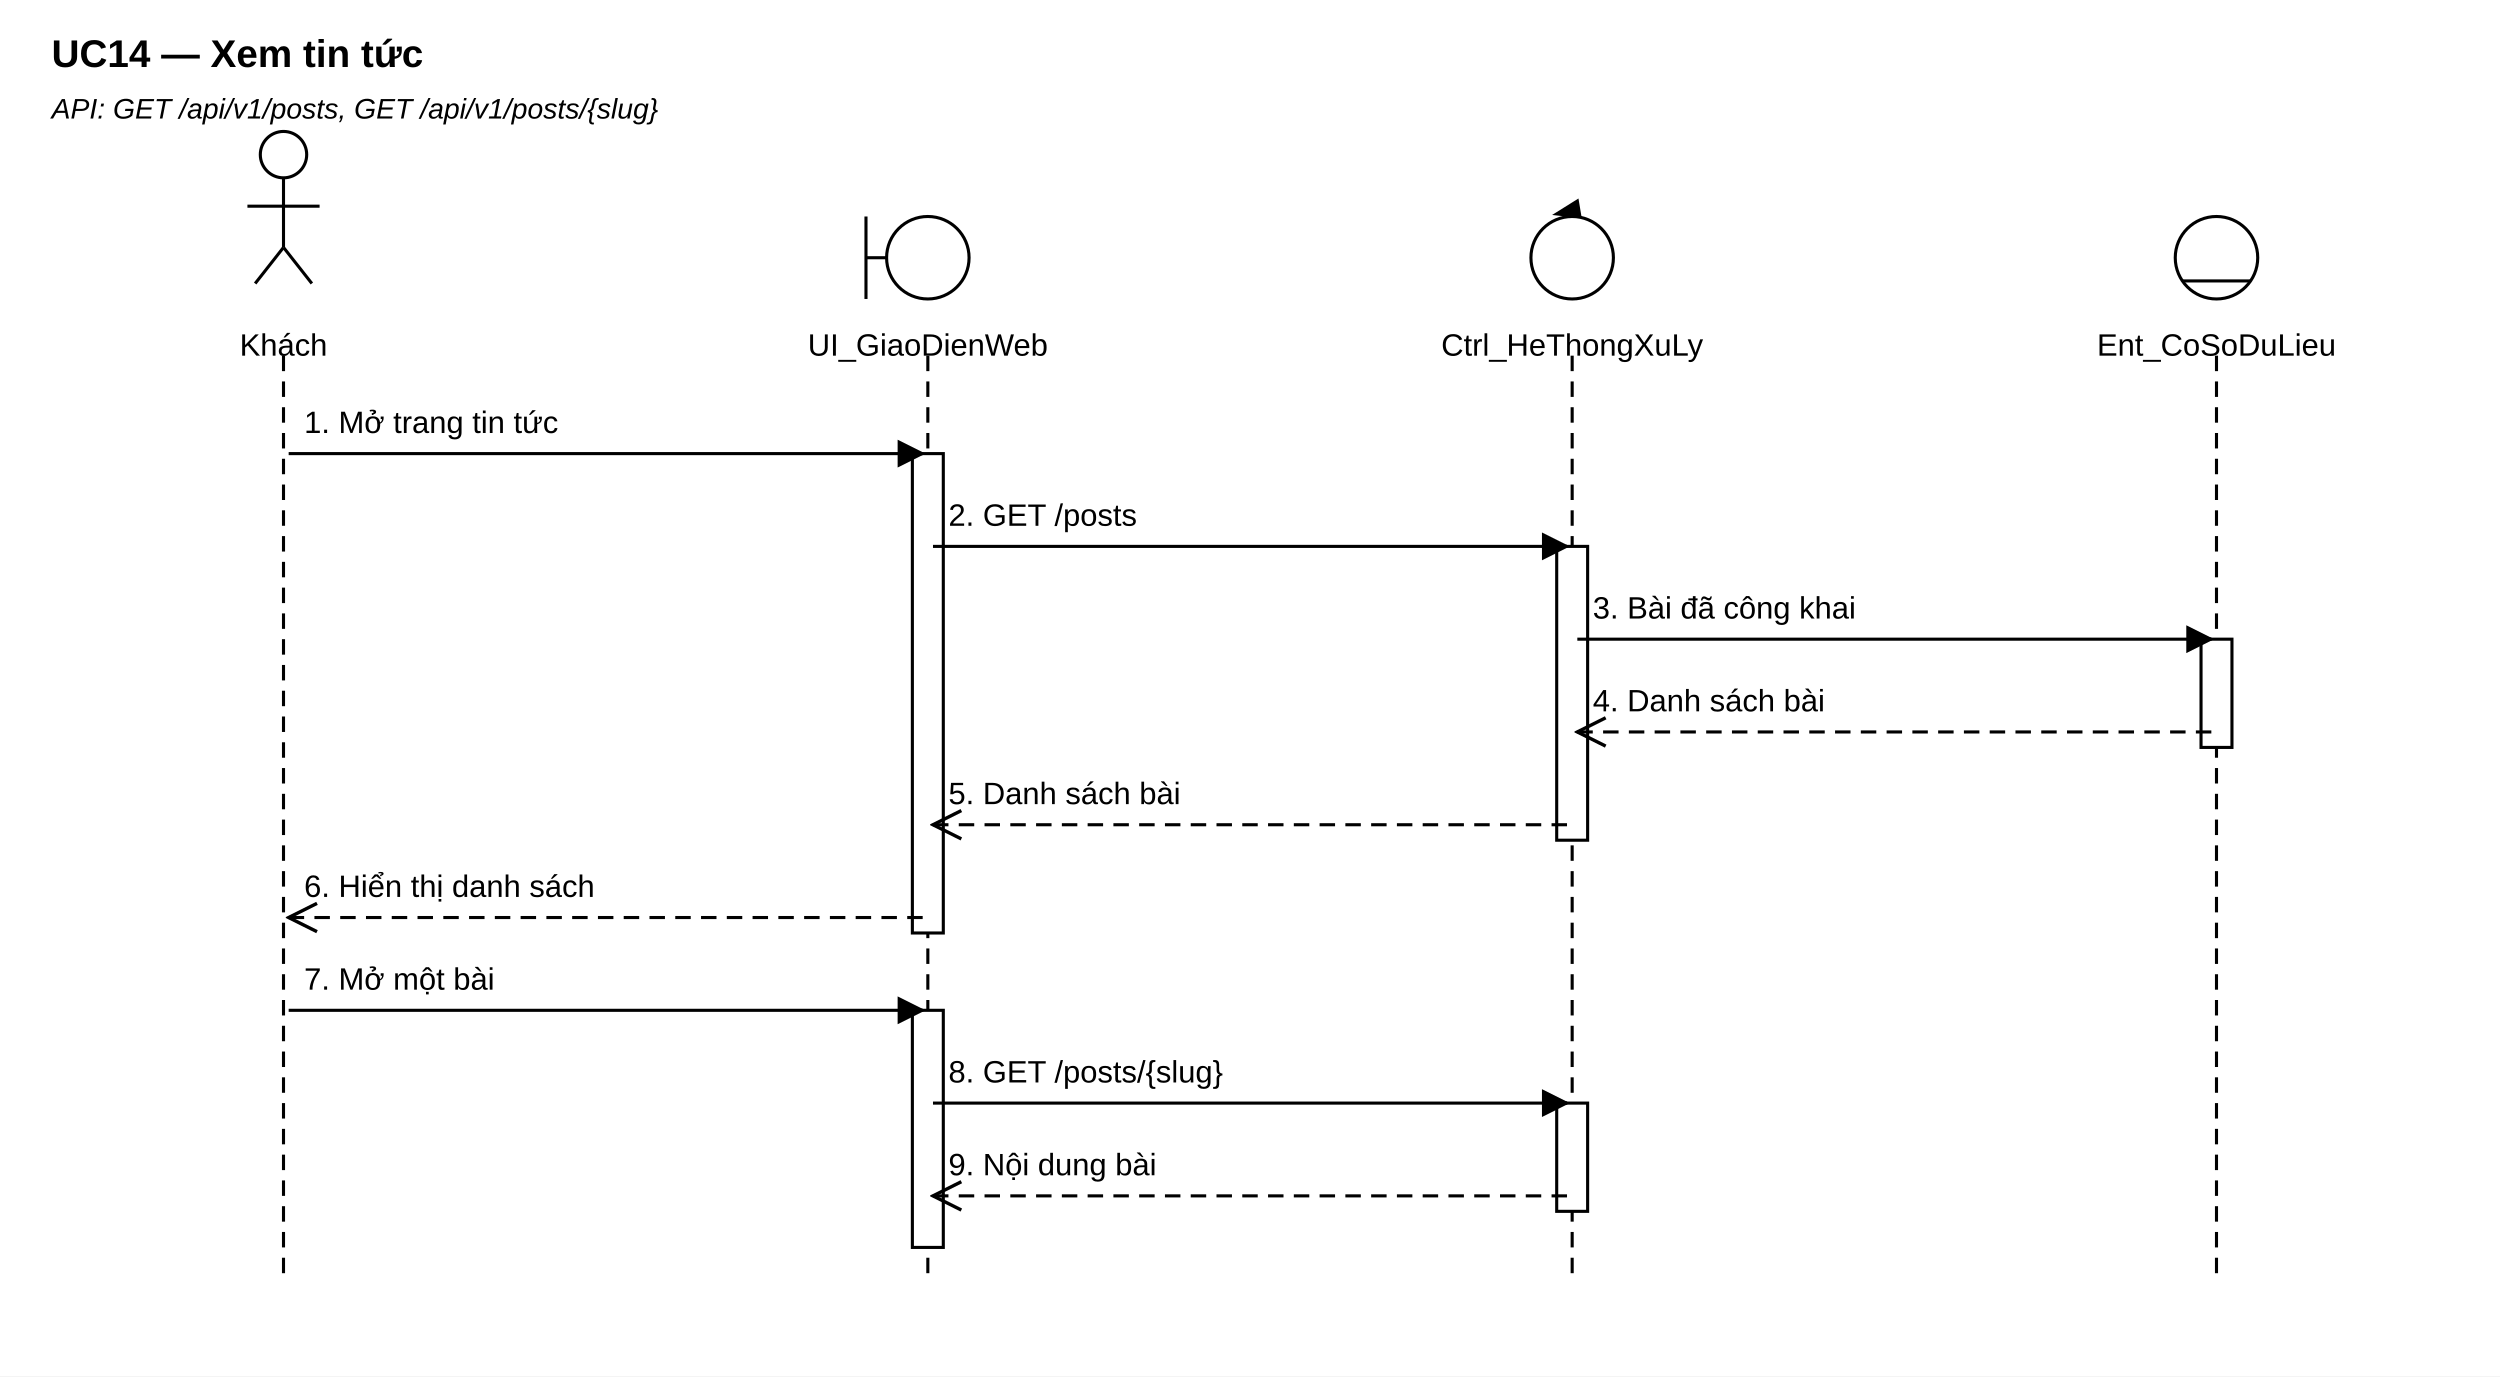
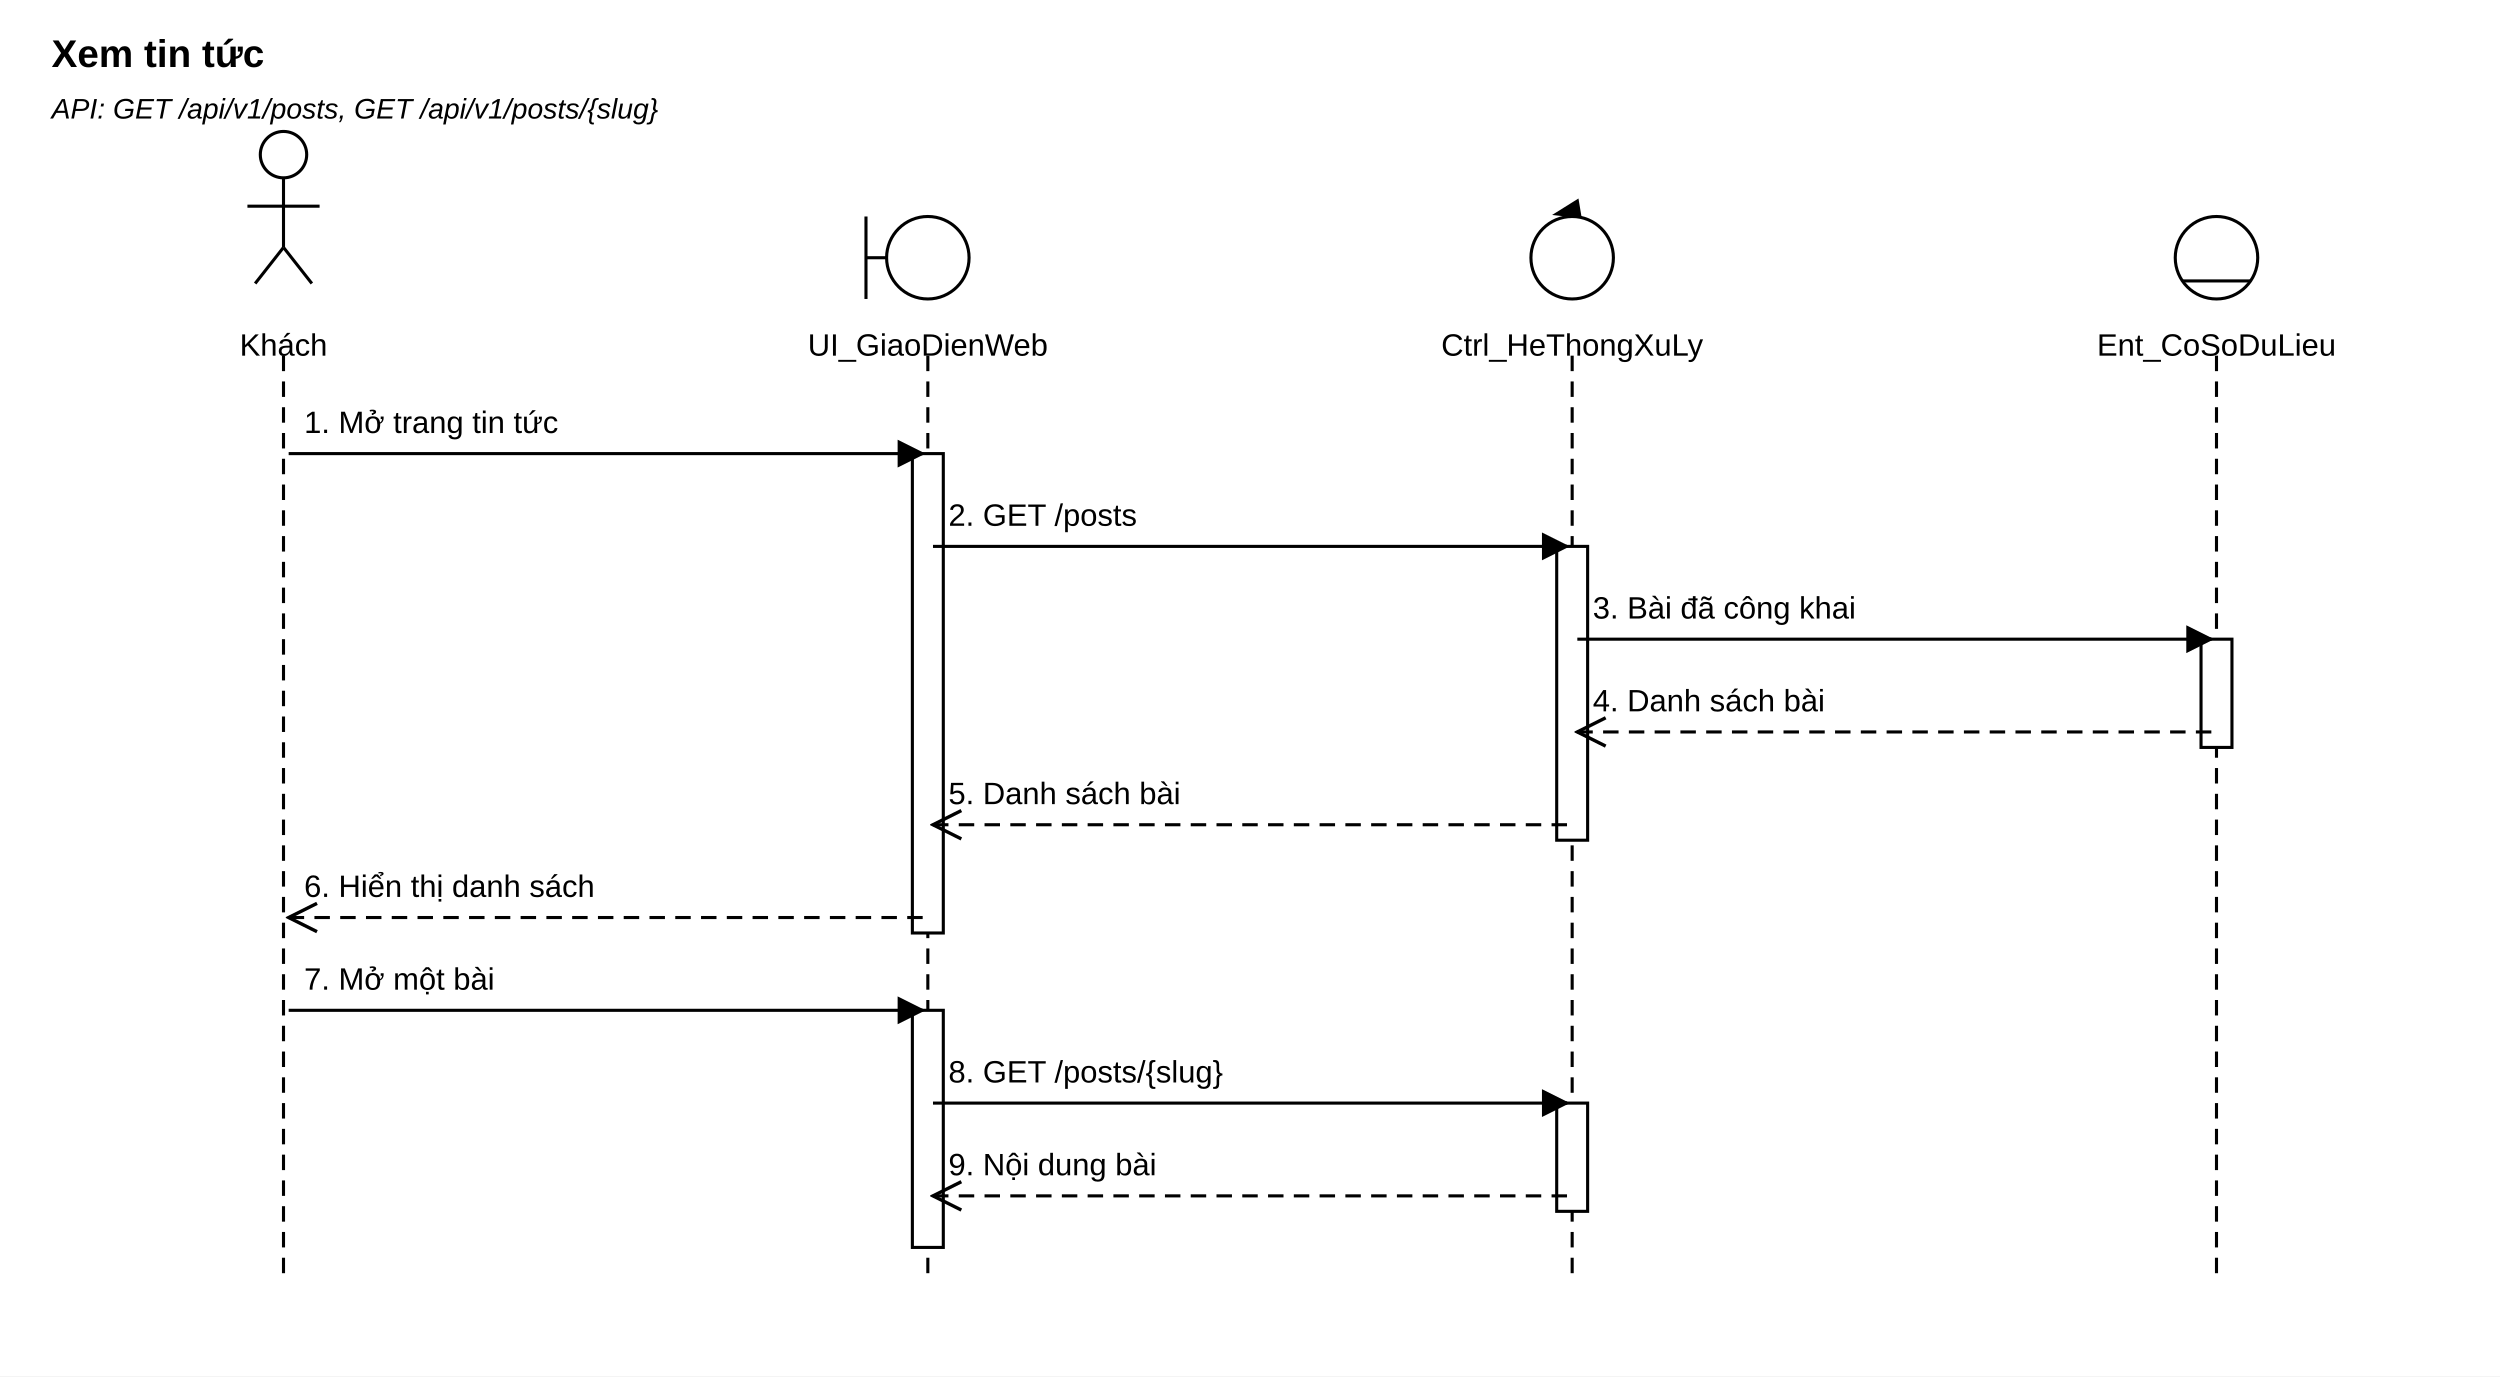
<svg xmlns="http://www.w3.org/2000/svg" width="970" height="534" viewBox="0 0 970 534">
  <defs>
    <marker id="dac" viewBox="0 0 10 10" refX="9" refY="5" markerWidth="9" markerHeight="9" orient="auto">
      <path d="M0,0 L10,5 L0,10 z" fill="#000" />
    </marker>
    <marker id="ho" viewBox="0 0 12 12" refX="11" refY="6" markerWidth="11" markerHeight="11" orient="auto">
      <path d="M1,1 L11,6 L1,11" fill="none" stroke="#000" stroke-width="1.2" />
    </marker>
  </defs>
  <rect width="100%" height="100%" fill="#fff" />
-   <text x="20" y="26" font-family="Arial, Helvetica, sans-serif" font-size="15" text-anchor="start" font-weight="bold" fill="#000">UC14 — Xem tin tức</text>
+   <text x="20" y="26" font-family="Arial, Helvetica, sans-serif" font-size="15" text-anchor="start" font-weight="bold" fill="#000">Xem tin tức</text>
  <text x="20" y="46" font-family="Arial, Helvetica, sans-serif" font-size="11" text-anchor="start" font-weight="normal" fill="#000" font-style="italic">API: GET /api/v1/posts, GET /api/v1/posts/{slug}</text>
  <circle cx="110" cy="60" r="9" fill="#fff" stroke="#000" stroke-width="1.2" />
  <line x1="110" y1="69" x2="110" y2="96" stroke="#000" stroke-width="1.2" />
  <line x1="96" y1="80" x2="124" y2="80" stroke="#000" stroke-width="1.2" />
  <line x1="110" y1="96" x2="99" y2="110" stroke="#000" stroke-width="1.2" />
  <line x1="110" y1="96" x2="121" y2="110" stroke="#000" stroke-width="1.2" />
  <text x="110" y="138" font-family="Arial, Helvetica, sans-serif" font-size="12" text-anchor="middle" font-weight="normal" fill="#000">Khách</text>
  <line x1="336" y1="84" x2="336" y2="116" stroke="#000" stroke-width="1.2" />
  <line x1="336" y1="100" x2="344" y2="100" stroke="#000" stroke-width="1.2" />
  <circle cx="360" cy="100" r="16" fill="#fff" stroke="#000" stroke-width="1.2" />
  <text x="360" y="138" font-family="Arial, Helvetica, sans-serif" font-size="12" text-anchor="middle" font-weight="normal" fill="#000">UI_GiaoDienWeb</text>
  <circle cx="610" cy="100" r="16" fill="#fff" stroke="#000" stroke-width="1.2" />
  <path d="M 604 83 L 612 78 L 613 84 Z" fill="#000" stroke="#000" stroke-width="1.2" />
  <text x="610" y="138" font-family="Arial, Helvetica, sans-serif" font-size="12" text-anchor="middle" font-weight="normal" fill="#000">Ctrl_HeThongXuLy</text>
  <circle cx="860" cy="100" r="16" fill="#fff" stroke="#000" stroke-width="1.2" />
  <line x1="847" y1="109" x2="873" y2="109" stroke="#000" stroke-width="1.2" />
  <text x="860" y="138" font-family="Arial, Helvetica, sans-serif" font-size="12" text-anchor="middle" font-weight="normal" fill="#000">Ent_CoSoDuLieu</text>
  <line x1="110" y1="138" x2="110" y2="494" stroke="#000" stroke-width="1.2" stroke-dasharray="6 4" />
  <line x1="360" y1="138" x2="360" y2="494" stroke="#000" stroke-width="1.2" stroke-dasharray="6 4" />
  <line x1="610" y1="138" x2="610" y2="494" stroke="#000" stroke-width="1.2" stroke-dasharray="6 4" />
  <line x1="860" y1="138" x2="860" y2="494" stroke="#000" stroke-width="1.2" stroke-dasharray="6 4" />
  <rect x="854" y="248" width="12" height="42" rx="0" fill="#fff" stroke="#000" stroke-width="1.2" />
  <rect x="604" y="212" width="12" height="114" rx="0" fill="#fff" stroke="#000" stroke-width="1.2" />
  <rect x="354" y="176" width="12" height="186" rx="0" fill="#fff" stroke="#000" stroke-width="1.2" />
  <rect x="604" y="428" width="12" height="42" rx="0" fill="#fff" stroke="#000" stroke-width="1.2" />
  <rect x="354" y="392" width="12" height="92" rx="0" fill="#fff" stroke="#000" stroke-width="1.2" />
  <line x1="112" y1="176" x2="358" y2="176" stroke="#000" stroke-width="1.2" marker-end="url(#dac)" />
  <text x="118" y="168" font-family="Arial, Helvetica, sans-serif" font-size="12" text-anchor="start" font-weight="normal" fill="#000">1. Mở trang tin tức</text>
  <line x1="362" y1="212" x2="608" y2="212" stroke="#000" stroke-width="1.2" marker-end="url(#dac)" />
  <text x="368" y="204" font-family="Arial, Helvetica, sans-serif" font-size="12" text-anchor="start" font-weight="normal" fill="#000">2. GET /posts</text>
  <line x1="612" y1="248" x2="858" y2="248" stroke="#000" stroke-width="1.2" marker-end="url(#dac)" />
  <text x="618" y="240" font-family="Arial, Helvetica, sans-serif" font-size="12" text-anchor="start" font-weight="normal" fill="#000">3. Bài đã công khai</text>
  <line x1="858" y1="284" x2="612" y2="284" stroke="#000" stroke-width="1.2" stroke-dasharray="6 4" marker-end="url(#ho)" />
  <text x="618" y="276" font-family="Arial, Helvetica, sans-serif" font-size="12" text-anchor="start" font-weight="normal" fill="#000">4. Danh sách bài</text>
  <line x1="608" y1="320" x2="362" y2="320" stroke="#000" stroke-width="1.2" stroke-dasharray="6 4" marker-end="url(#ho)" />
  <text x="368" y="312" font-family="Arial, Helvetica, sans-serif" font-size="12" text-anchor="start" font-weight="normal" fill="#000">5. Danh sách bài</text>
  <line x1="358" y1="356" x2="112" y2="356" stroke="#000" stroke-width="1.2" stroke-dasharray="6 4" marker-end="url(#ho)" />
  <text x="118" y="348" font-family="Arial, Helvetica, sans-serif" font-size="12" text-anchor="start" font-weight="normal" fill="#000">6. Hiển thị danh sách</text>
  <line x1="112" y1="392" x2="358" y2="392" stroke="#000" stroke-width="1.2" marker-end="url(#dac)" />
  <text x="118" y="384" font-family="Arial, Helvetica, sans-serif" font-size="12" text-anchor="start" font-weight="normal" fill="#000">7. Mở một bài</text>
  <line x1="362" y1="428" x2="608" y2="428" stroke="#000" stroke-width="1.2" marker-end="url(#dac)" />
  <text x="368" y="420" font-family="Arial, Helvetica, sans-serif" font-size="12" text-anchor="start" font-weight="normal" fill="#000">8. GET /posts/{slug}</text>
  <line x1="608" y1="464" x2="362" y2="464" stroke="#000" stroke-width="1.2" stroke-dasharray="6 4" marker-end="url(#ho)" />
  <text x="368" y="456" font-family="Arial, Helvetica, sans-serif" font-size="12" text-anchor="start" font-weight="normal" fill="#000">9. Nội dung bài</text>
</svg>
